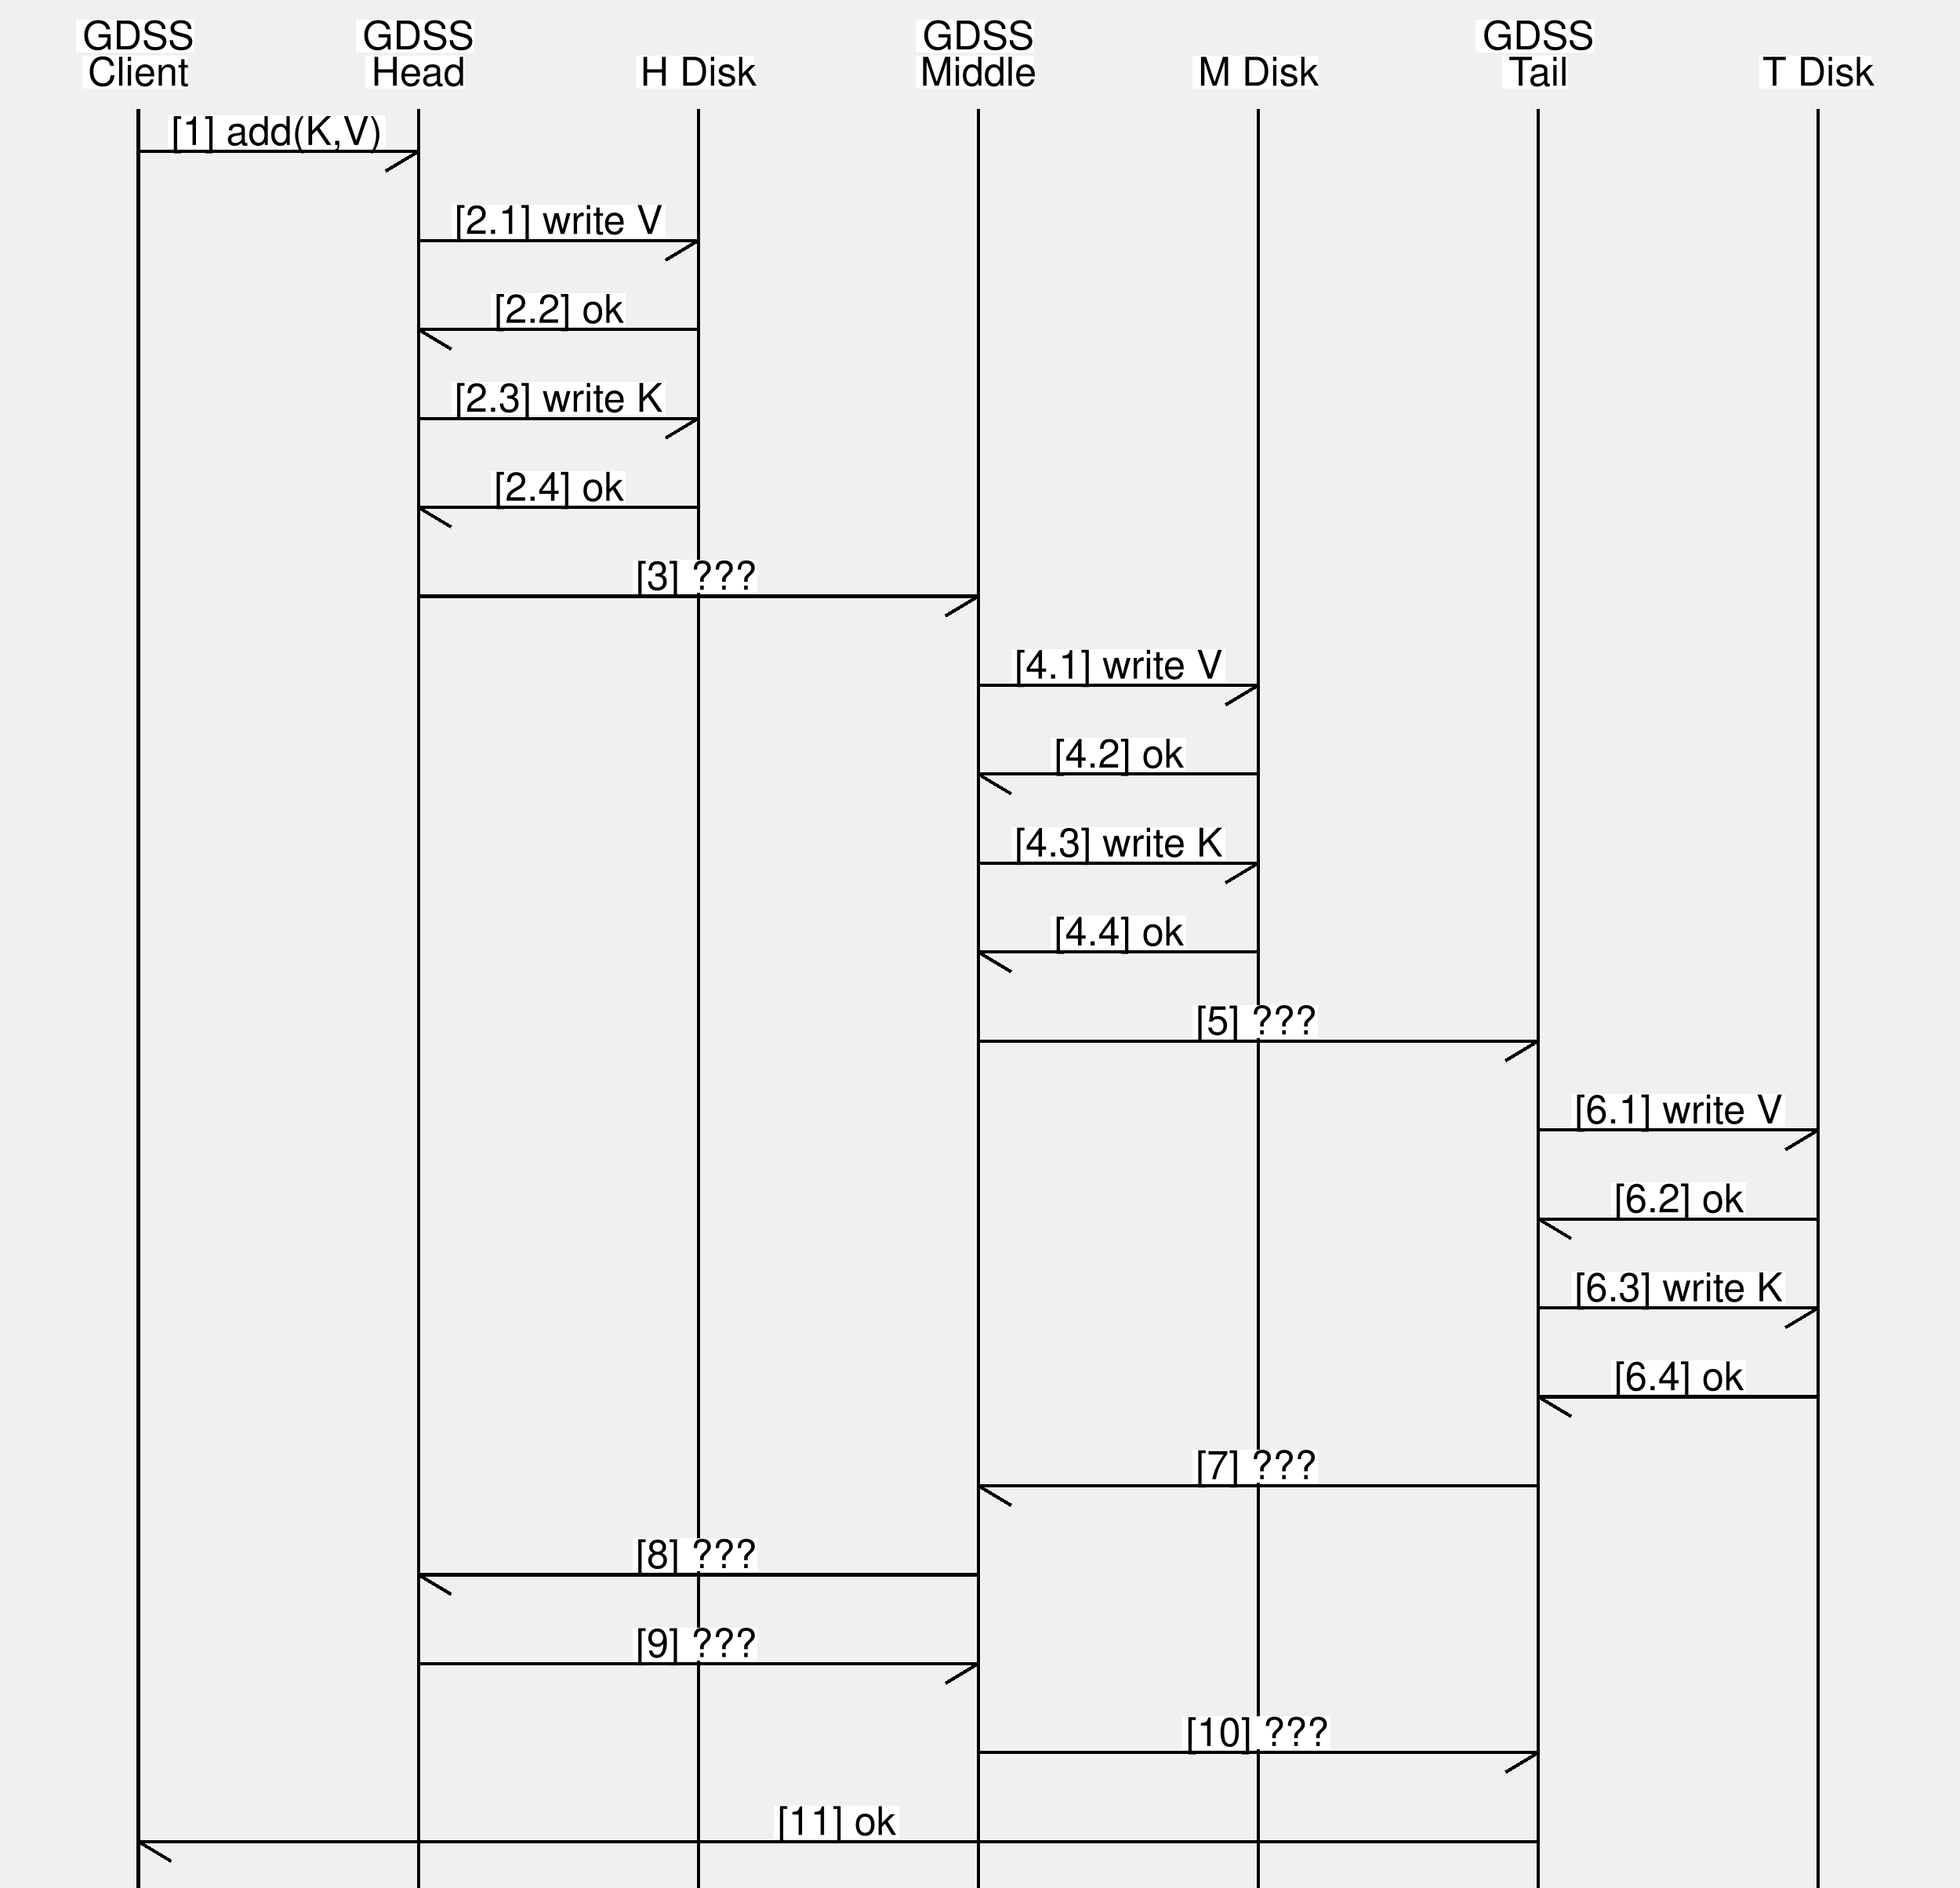
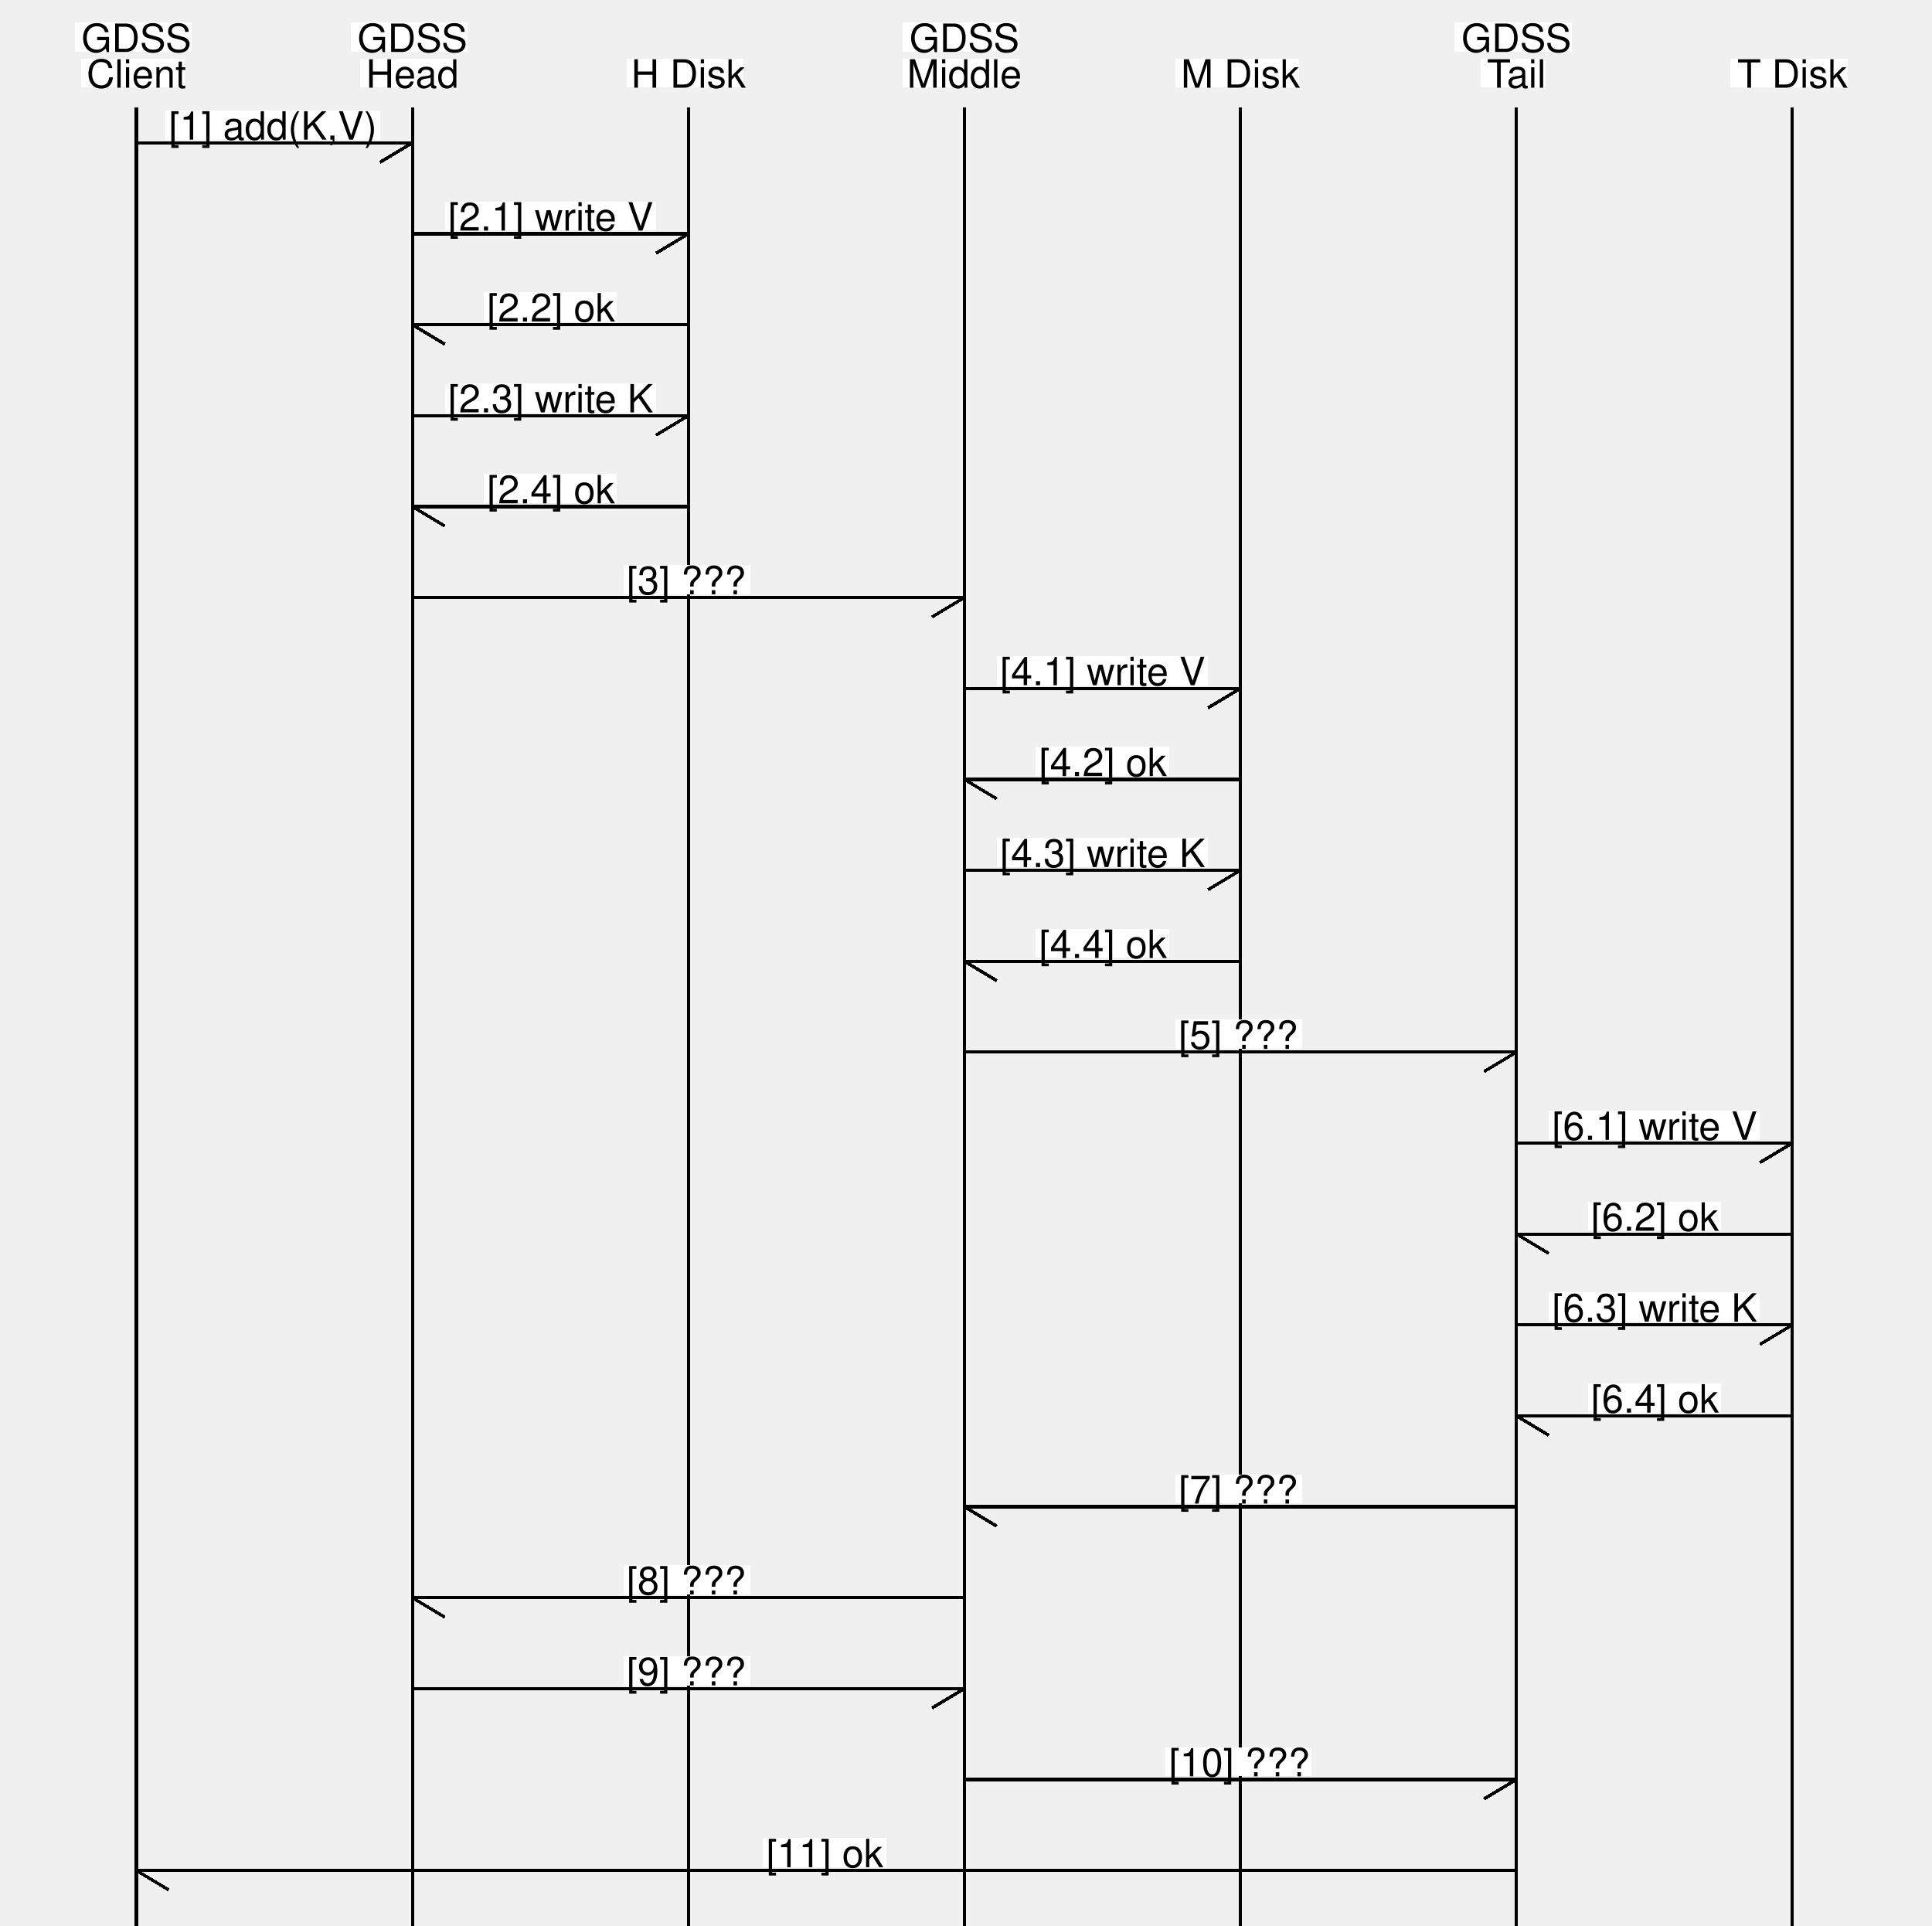
- <svg xmlns="http://www.w3.org/2000/svg" version="1.1" viewBox="0 0 595 573" shape-rendering="crispEdges" stroke-width="1" text-rendering="geometricPrecision">
-   <polygon fill="white" points="23,6 59,6 59,16 23,16" />
-   <text x="42" y="15" textLength="34" font-family="Helvetica" font-size="12" fill="black" text-anchor="middle">
+ <svg xmlns="http://www.w3.org/2000/svg" version="1.1" viewBox="0 0 595 593" shape-rendering="crispEdges" stroke-width="1" text-rendering="geometricPrecision">
+   <polygon fill="white" points="23,7 59,7 59,16 23,16" />
+   <text x="42" y="16" textLength="34" font-family="Helvetica" font-size="12" fill="black" text-anchor="middle">

GDSS
</text>
-   <polygon fill="white" points="25,17 57,17 57,27 25,27" />
-   <text x="42" y="26" textLength="30" font-family="Helvetica" font-size="12" fill="black" text-anchor="middle">
+   <polygon fill="white" points="25,18 57,18 57,27 25,27" />
+   <text x="42" y="27" textLength="31" font-family="Helvetica" font-size="12" fill="black" text-anchor="middle">

Client
</text>
-   <polygon fill="white" points="108,6 144,6 144,16 108,16" />
-   <text x="127" y="15" textLength="34" font-family="Helvetica" font-size="12" fill="black" text-anchor="middle">
+   <polygon fill="white" points="108,7 144,7 144,16 108,16" />
+   <text x="127" y="16" textLength="34" font-family="Helvetica" font-size="12" fill="black" text-anchor="middle">

GDSS
</text>
-   <polygon fill="white" points="111,17 141,17 141,27 111,27" />
-   <text x="127" y="26" textLength="28" font-family="Helvetica" font-size="12" fill="black" text-anchor="middle">
+   <polygon fill="white" points="111,18 141,18 141,27 111,27" />
+   <text x="127" y="27" textLength="29" font-family="Helvetica" font-size="12" fill="black" text-anchor="middle">

Head
</text>
-   <polygon fill="white" points="193,17 229,17 229,27 193,27" />
-   <text x="212" y="26" textLength="35" font-family="Helvetica" font-size="12" fill="black" text-anchor="middle">
+   <polygon fill="white" points="193,18 229,18 229,27 193,27" />
+   <text x="212" y="27" textLength="35" font-family="Helvetica" font-size="12" fill="black" text-anchor="middle">

H Disk
</text>
-   <polygon fill="white" points="278,6 314,6 314,16 278,16" />
-   <text x="297" y="15" textLength="34" font-family="Helvetica" font-size="12" fill="black" text-anchor="middle">
+   <polygon fill="white" points="278,7 314,7 314,16 278,16" />
+   <text x="297" y="16" textLength="34" font-family="Helvetica" font-size="12" fill="black" text-anchor="middle">

GDSS
</text>
-   <polygon fill="white" points="278,17 314,17 314,27 278,27" />
-   <text x="297" y="26" textLength="35" font-family="Helvetica" font-size="12" fill="black" text-anchor="middle">
+   <polygon fill="white" points="278,18 314,18 314,27 278,27" />
+   <text x="297" y="27" textLength="35" font-family="Helvetica" font-size="12" fill="black" text-anchor="middle">

Middle
</text>
-   <polygon fill="white" points="362,17 400,17 400,27 362,27" />
-   <text x="382" y="26" textLength="36" font-family="Helvetica" font-size="12" fill="black" text-anchor="middle">
+   <polygon fill="white" points="362,18 400,18 400,27 362,27" />
+   <text x="382" y="27" textLength="37" font-family="Helvetica" font-size="12" fill="black" text-anchor="middle">

M Disk
</text>
-   <polygon fill="white" points="448,6 484,6 484,16 448,16" />
-   <text x="467" y="15" textLength="34" font-family="Helvetica" font-size="12" fill="black" text-anchor="middle">
+   <polygon fill="white" points="448,7 484,7 484,16 448,16" />
+   <text x="467" y="16" textLength="34" font-family="Helvetica" font-size="12" fill="black" text-anchor="middle">

GDSS
</text>
-   <polygon fill="white" points="456,17 476,17 476,27 456,27" />
-   <text x="467" y="26" textLength="19" font-family="Helvetica" font-size="12" fill="black" text-anchor="middle">
+   <polygon fill="white" points="456,18 476,18 476,27 456,27" />
+   <text x="467" y="27" textLength="19" font-family="Helvetica" font-size="12" fill="black" text-anchor="middle">

Tail
</text>
-   <polygon fill="white" points="534,17 568,17 568,27 534,27" />
-   <text x="552" y="26" textLength="33" font-family="Helvetica" font-size="12" fill="black" text-anchor="middle">
+   <polygon fill="white" points="533,18 569,18 569,27 533,27" />
+   <text x="552" y="27" textLength="34" font-family="Helvetica" font-size="12" fill="black" text-anchor="middle">

T Disk
</text>
-   <line x1="42" y1="33" x2="42" y2="60" stroke="black" />
-   <line x1="127" y1="33" x2="127" y2="60" stroke="black" />
-   <line x1="212" y1="33" x2="212" y2="60" stroke="black" />
-   <line x1="297" y1="33" x2="297" y2="60" stroke="black" />
-   <line x1="382" y1="33" x2="382" y2="60" stroke="black" />
-   <line x1="467" y1="33" x2="467" y2="60" stroke="black" />
-   <line x1="552" y1="33" x2="552" y2="60" stroke="black" />
-   <line x1="42" y1="46" x2="127" y2="46" stroke="black" />
-   <line x1="127" y1="46" x2="117" y2="52" stroke="black" />
-   <polygon fill="white" points="51,35 117,35 117,45 51,45" />
-   <text x="52" y="44" textLength="64" font-family="Helvetica" font-size="12" fill="black">
+   <line x1="42" y1="33" x2="42" y2="61" stroke="black" />
+   <line x1="127" y1="33" x2="127" y2="61" stroke="black" />
+   <line x1="212" y1="33" x2="212" y2="61" stroke="black" />
+   <line x1="297" y1="33" x2="297" y2="61" stroke="black" />
+   <line x1="382" y1="33" x2="382" y2="61" stroke="black" />
+   <line x1="467" y1="33" x2="467" y2="61" stroke="black" />
+   <line x1="552" y1="33" x2="552" y2="61" stroke="black" />
+   <line x1="42" y1="44" x2="127" y2="44" stroke="black" />
+   <line x1="127" y1="44" x2="117" y2="50" stroke="black" />
+   <polygon fill="white" points="51,34 117,34 117,43 51,43" />
+   <text x="52" y="43" textLength="64" font-family="Helvetica" font-size="12" fill="black">
[1] add(K,V)
</text>
-   <line x1="42" y1="60" x2="42" y2="87" stroke="black" />
-   <line x1="127" y1="60" x2="127" y2="87" stroke="black" />
-   <line x1="212" y1="60" x2="212" y2="87" stroke="black" />
-   <line x1="297" y1="60" x2="297" y2="87" stroke="black" />
-   <line x1="382" y1="60" x2="382" y2="87" stroke="black" />
-   <line x1="467" y1="60" x2="467" y2="87" stroke="black" />
-   <line x1="552" y1="60" x2="552" y2="87" stroke="black" />
-   <line x1="127" y1="73" x2="212" y2="73" stroke="black" />
-   <line x1="212" y1="73" x2="202" y2="79" stroke="black" />
-   <polygon fill="white" points="137,62 202,62 202,72 137,72" />
+   <line x1="42" y1="61" x2="42" y2="89" stroke="black" />
+   <line x1="127" y1="61" x2="127" y2="89" stroke="black" />
+   <line x1="212" y1="61" x2="212" y2="89" stroke="black" />
+   <line x1="297" y1="61" x2="297" y2="89" stroke="black" />
+   <line x1="382" y1="61" x2="382" y2="89" stroke="black" />
+   <line x1="467" y1="61" x2="467" y2="89" stroke="black" />
+   <line x1="552" y1="61" x2="552" y2="89" stroke="black" />
+   <line x1="127" y1="72" x2="212" y2="72" stroke="black" />
+   <line x1="212" y1="72" x2="202" y2="78" stroke="black" />
+   <polygon fill="white" points="137,62 202,62 202,71 137,71" />
  <text x="138" y="71" textLength="63" font-family="Helvetica" font-size="12" fill="black">
[2.1] write V
</text>
-   <line x1="42" y1="87" x2="42" y2="114" stroke="black" />
-   <line x1="127" y1="87" x2="127" y2="114" stroke="black" />
-   <line x1="212" y1="87" x2="212" y2="114" stroke="black" />
-   <line x1="297" y1="87" x2="297" y2="114" stroke="black" />
-   <line x1="382" y1="87" x2="382" y2="114" stroke="black" />
-   <line x1="467" y1="87" x2="467" y2="114" stroke="black" />
-   <line x1="552" y1="87" x2="552" y2="114" stroke="black" />
+   <line x1="42" y1="89" x2="42" y2="117" stroke="black" />
+   <line x1="127" y1="89" x2="127" y2="117" stroke="black" />
+   <line x1="212" y1="89" x2="212" y2="117" stroke="black" />
+   <line x1="297" y1="89" x2="297" y2="117" stroke="black" />
+   <line x1="382" y1="89" x2="382" y2="117" stroke="black" />
+   <line x1="467" y1="89" x2="467" y2="117" stroke="black" />
+   <line x1="552" y1="89" x2="552" y2="117" stroke="black" />
  <line x1="212" y1="100" x2="127" y2="100" stroke="black" />
  <line x1="127" y1="100" x2="137" y2="106" stroke="black" />
-   <polygon fill="white" points="149,89 190,89 190,99 149,99" />
-   <text x="150" y="98" textLength="39" font-family="Helvetica" font-size="12" fill="black">
+   <polygon fill="white" points="149,90 190,90 190,99 149,99" />
+   <text x="150" y="99" textLength="39" font-family="Helvetica" font-size="12" fill="black">
[2.2] ok
</text>
-   <line x1="42" y1="114" x2="42" y2="141" stroke="black" />
-   <line x1="127" y1="114" x2="127" y2="141" stroke="black" />
-   <line x1="212" y1="114" x2="212" y2="141" stroke="black" />
-   <line x1="297" y1="114" x2="297" y2="141" stroke="black" />
-   <line x1="382" y1="114" x2="382" y2="141" stroke="black" />
-   <line x1="467" y1="114" x2="467" y2="141" stroke="black" />
-   <line x1="552" y1="114" x2="552" y2="141" stroke="black" />
-   <line x1="127" y1="127" x2="212" y2="127" stroke="black" />
-   <line x1="212" y1="127" x2="202" y2="133" stroke="black" />
-   <polygon fill="white" points="137,116 202,116 202,126 137,126" />
-   <text x="138" y="125" textLength="63" font-family="Helvetica" font-size="12" fill="black">
+   <line x1="42" y1="117" x2="42" y2="145" stroke="black" />
+   <line x1="127" y1="117" x2="127" y2="145" stroke="black" />
+   <line x1="212" y1="117" x2="212" y2="145" stroke="black" />
+   <line x1="297" y1="117" x2="297" y2="145" stroke="black" />
+   <line x1="382" y1="117" x2="382" y2="145" stroke="black" />
+   <line x1="467" y1="117" x2="467" y2="145" stroke="black" />
+   <line x1="552" y1="117" x2="552" y2="145" stroke="black" />
+   <line x1="127" y1="128" x2="212" y2="128" stroke="black" />
+   <line x1="212" y1="128" x2="202" y2="134" stroke="black" />
+   <polygon fill="white" points="137,118 202,118 202,127 137,127" />
+   <text x="138" y="127" textLength="63" font-family="Helvetica" font-size="12" fill="black">
[2.3] write K
</text>
-   <line x1="42" y1="141" x2="42" y2="168" stroke="black" />
-   <line x1="127" y1="141" x2="127" y2="168" stroke="black" />
-   <line x1="212" y1="141" x2="212" y2="168" stroke="black" />
-   <line x1="297" y1="141" x2="297" y2="168" stroke="black" />
-   <line x1="382" y1="141" x2="382" y2="168" stroke="black" />
-   <line x1="467" y1="141" x2="467" y2="168" stroke="black" />
-   <line x1="552" y1="141" x2="552" y2="168" stroke="black" />
-   <line x1="212" y1="154" x2="127" y2="154" stroke="black" />
-   <line x1="127" y1="154" x2="137" y2="160" stroke="black" />
-   <polygon fill="white" points="149,143 190,143 190,153 149,153" />
-   <text x="150" y="152" textLength="39" font-family="Helvetica" font-size="12" fill="black">
+   <line x1="42" y1="145" x2="42" y2="173" stroke="black" />
+   <line x1="127" y1="145" x2="127" y2="173" stroke="black" />
+   <line x1="212" y1="145" x2="212" y2="173" stroke="black" />
+   <line x1="297" y1="145" x2="297" y2="173" stroke="black" />
+   <line x1="382" y1="145" x2="382" y2="173" stroke="black" />
+   <line x1="467" y1="145" x2="467" y2="173" stroke="black" />
+   <line x1="552" y1="145" x2="552" y2="173" stroke="black" />
+   <line x1="212" y1="156" x2="127" y2="156" stroke="black" />
+   <line x1="127" y1="156" x2="137" y2="162" stroke="black" />
+   <polygon fill="white" points="149,146 190,146 190,155 149,155" />
+   <text x="150" y="155" textLength="39" font-family="Helvetica" font-size="12" fill="black">
[2.4] ok
</text>
-   <line x1="42" y1="168" x2="42" y2="195" stroke="black" />
-   <line x1="127" y1="168" x2="127" y2="195" stroke="black" />
-   <line x1="212" y1="168" x2="212" y2="195" stroke="black" />
-   <line x1="297" y1="168" x2="297" y2="195" stroke="black" />
-   <line x1="382" y1="168" x2="382" y2="195" stroke="black" />
-   <line x1="467" y1="168" x2="467" y2="195" stroke="black" />
-   <line x1="552" y1="168" x2="552" y2="195" stroke="black" />
-   <line x1="127" y1="181" x2="297" y2="181" stroke="black" />
-   <line x1="297" y1="181" x2="287" y2="187" stroke="black" />
-   <polygon fill="white" points="192,170 230,170 230,180 192,180" />
-   <text x="193" y="179" textLength="36" font-family="Helvetica" font-size="12" fill="black">
+   <line x1="42" y1="173" x2="42" y2="201" stroke="black" />
+   <line x1="127" y1="173" x2="127" y2="201" stroke="black" />
+   <line x1="212" y1="173" x2="212" y2="201" stroke="black" />
+   <line x1="297" y1="173" x2="297" y2="201" stroke="black" />
+   <line x1="382" y1="173" x2="382" y2="201" stroke="black" />
+   <line x1="467" y1="173" x2="467" y2="201" stroke="black" />
+   <line x1="552" y1="173" x2="552" y2="201" stroke="black" />
+   <line x1="127" y1="184" x2="297" y2="184" stroke="black" />
+   <line x1="297" y1="184" x2="287" y2="190" stroke="black" />
+   <polygon fill="white" points="192,174 231,174 231,183 192,183" />
+   <text x="193" y="183" textLength="37" font-family="Helvetica" font-size="12" fill="black">
[3] ???
</text>
-   <line x1="42" y1="195" x2="42" y2="222" stroke="black" />
-   <line x1="127" y1="195" x2="127" y2="222" stroke="black" />
-   <line x1="212" y1="195" x2="212" y2="222" stroke="black" />
-   <line x1="297" y1="195" x2="297" y2="222" stroke="black" />
-   <line x1="382" y1="195" x2="382" y2="222" stroke="black" />
-   <line x1="467" y1="195" x2="467" y2="222" stroke="black" />
-   <line x1="552" y1="195" x2="552" y2="222" stroke="black" />
-   <line x1="297" y1="208" x2="382" y2="208" stroke="black" />
-   <line x1="382" y1="208" x2="372" y2="214" stroke="black" />
-   <polygon fill="white" points="307,197 372,197 372,207 307,207" />
-   <text x="308" y="206" textLength="63" font-family="Helvetica" font-size="12" fill="black">
+   <line x1="42" y1="201" x2="42" y2="229" stroke="black" />
+   <line x1="127" y1="201" x2="127" y2="229" stroke="black" />
+   <line x1="212" y1="201" x2="212" y2="229" stroke="black" />
+   <line x1="297" y1="201" x2="297" y2="229" stroke="black" />
+   <line x1="382" y1="201" x2="382" y2="229" stroke="black" />
+   <line x1="467" y1="201" x2="467" y2="229" stroke="black" />
+   <line x1="552" y1="201" x2="552" y2="229" stroke="black" />
+   <line x1="297" y1="212" x2="382" y2="212" stroke="black" />
+   <line x1="382" y1="212" x2="372" y2="218" stroke="black" />
+   <polygon fill="white" points="307,202 372,202 372,211 307,211" />
+   <text x="308" y="211" textLength="63" font-family="Helvetica" font-size="12" fill="black">
[4.1] write V
</text>
-   <line x1="42" y1="222" x2="42" y2="249" stroke="black" />
-   <line x1="127" y1="222" x2="127" y2="249" stroke="black" />
-   <line x1="212" y1="222" x2="212" y2="249" stroke="black" />
-   <line x1="297" y1="222" x2="297" y2="249" stroke="black" />
-   <line x1="382" y1="222" x2="382" y2="249" stroke="black" />
-   <line x1="467" y1="222" x2="467" y2="249" stroke="black" />
-   <line x1="552" y1="222" x2="552" y2="249" stroke="black" />
-   <line x1="382" y1="235" x2="297" y2="235" stroke="black" />
-   <line x1="297" y1="235" x2="307" y2="241" stroke="black" />
-   <polygon fill="white" points="319,224 360,224 360,234 319,234" />
-   <text x="320" y="233" textLength="39" font-family="Helvetica" font-size="12" fill="black">
+   <line x1="42" y1="229" x2="42" y2="257" stroke="black" />
+   <line x1="127" y1="229" x2="127" y2="257" stroke="black" />
+   <line x1="212" y1="229" x2="212" y2="257" stroke="black" />
+   <line x1="297" y1="229" x2="297" y2="257" stroke="black" />
+   <line x1="382" y1="229" x2="382" y2="257" stroke="black" />
+   <line x1="467" y1="229" x2="467" y2="257" stroke="black" />
+   <line x1="552" y1="229" x2="552" y2="257" stroke="black" />
+   <line x1="382" y1="240" x2="297" y2="240" stroke="black" />
+   <line x1="297" y1="240" x2="307" y2="246" stroke="black" />
+   <polygon fill="white" points="319,230 360,230 360,239 319,239" />
+   <text x="320" y="239" textLength="39" font-family="Helvetica" font-size="12" fill="black">
[4.2] ok
</text>
-   <line x1="42" y1="249" x2="42" y2="276" stroke="black" />
-   <line x1="127" y1="249" x2="127" y2="276" stroke="black" />
-   <line x1="212" y1="249" x2="212" y2="276" stroke="black" />
-   <line x1="297" y1="249" x2="297" y2="276" stroke="black" />
-   <line x1="382" y1="249" x2="382" y2="276" stroke="black" />
-   <line x1="467" y1="249" x2="467" y2="276" stroke="black" />
-   <line x1="552" y1="249" x2="552" y2="276" stroke="black" />
-   <line x1="297" y1="262" x2="382" y2="262" stroke="black" />
-   <line x1="382" y1="262" x2="372" y2="268" stroke="black" />
-   <polygon fill="white" points="307,251 372,251 372,261 307,261" />
-   <text x="308" y="260" textLength="63" font-family="Helvetica" font-size="12" fill="black">
+   <line x1="42" y1="257" x2="42" y2="285" stroke="black" />
+   <line x1="127" y1="257" x2="127" y2="285" stroke="black" />
+   <line x1="212" y1="257" x2="212" y2="285" stroke="black" />
+   <line x1="297" y1="257" x2="297" y2="285" stroke="black" />
+   <line x1="382" y1="257" x2="382" y2="285" stroke="black" />
+   <line x1="467" y1="257" x2="467" y2="285" stroke="black" />
+   <line x1="552" y1="257" x2="552" y2="285" stroke="black" />
+   <line x1="297" y1="268" x2="382" y2="268" stroke="black" />
+   <line x1="382" y1="268" x2="372" y2="274" stroke="black" />
+   <polygon fill="white" points="307,258 372,258 372,267 307,267" />
+   <text x="308" y="267" textLength="63" font-family="Helvetica" font-size="12" fill="black">
[4.3] write K
</text>
-   <line x1="42" y1="276" x2="42" y2="303" stroke="black" />
-   <line x1="127" y1="276" x2="127" y2="303" stroke="black" />
-   <line x1="212" y1="276" x2="212" y2="303" stroke="black" />
-   <line x1="297" y1="276" x2="297" y2="303" stroke="black" />
-   <line x1="382" y1="276" x2="382" y2="303" stroke="black" />
-   <line x1="467" y1="276" x2="467" y2="303" stroke="black" />
-   <line x1="552" y1="276" x2="552" y2="303" stroke="black" />
-   <line x1="382" y1="289" x2="297" y2="289" stroke="black" />
-   <line x1="297" y1="289" x2="307" y2="295" stroke="black" />
-   <polygon fill="white" points="319,278 360,278 360,288 319,288" />
-   <text x="320" y="287" textLength="39" font-family="Helvetica" font-size="12" fill="black">
+   <line x1="42" y1="285" x2="42" y2="313" stroke="black" />
+   <line x1="127" y1="285" x2="127" y2="313" stroke="black" />
+   <line x1="212" y1="285" x2="212" y2="313" stroke="black" />
+   <line x1="297" y1="285" x2="297" y2="313" stroke="black" />
+   <line x1="382" y1="285" x2="382" y2="313" stroke="black" />
+   <line x1="467" y1="285" x2="467" y2="313" stroke="black" />
+   <line x1="552" y1="285" x2="552" y2="313" stroke="black" />
+   <line x1="382" y1="296" x2="297" y2="296" stroke="black" />
+   <line x1="297" y1="296" x2="307" y2="302" stroke="black" />
+   <polygon fill="white" points="319,286 360,286 360,295 319,295" />
+   <text x="320" y="295" textLength="39" font-family="Helvetica" font-size="12" fill="black">
[4.4] ok
</text>
-   <line x1="42" y1="303" x2="42" y2="330" stroke="black" />
-   <line x1="127" y1="303" x2="127" y2="330" stroke="black" />
-   <line x1="212" y1="303" x2="212" y2="330" stroke="black" />
-   <line x1="297" y1="303" x2="297" y2="330" stroke="black" />
-   <line x1="382" y1="303" x2="382" y2="330" stroke="black" />
-   <line x1="467" y1="303" x2="467" y2="330" stroke="black" />
-   <line x1="552" y1="303" x2="552" y2="330" stroke="black" />
-   <line x1="297" y1="316" x2="467" y2="316" stroke="black" />
-   <line x1="467" y1="316" x2="457" y2="322" stroke="black" />
-   <polygon fill="white" points="362,305 400,305 400,315 362,315" />
-   <text x="363" y="314" textLength="36" font-family="Helvetica" font-size="12" fill="black">
+   <line x1="42" y1="313" x2="42" y2="341" stroke="black" />
+   <line x1="127" y1="313" x2="127" y2="341" stroke="black" />
+   <line x1="212" y1="313" x2="212" y2="341" stroke="black" />
+   <line x1="297" y1="313" x2="297" y2="341" stroke="black" />
+   <line x1="382" y1="313" x2="382" y2="341" stroke="black" />
+   <line x1="467" y1="313" x2="467" y2="341" stroke="black" />
+   <line x1="552" y1="313" x2="552" y2="341" stroke="black" />
+   <line x1="297" y1="324" x2="467" y2="324" stroke="black" />
+   <line x1="467" y1="324" x2="457" y2="330" stroke="black" />
+   <polygon fill="white" points="362,314 401,314 401,323 362,323" />
+   <text x="363" y="323" textLength="37" font-family="Helvetica" font-size="12" fill="black">
[5] ???
</text>
-   <line x1="42" y1="330" x2="42" y2="357" stroke="black" />
-   <line x1="127" y1="330" x2="127" y2="357" stroke="black" />
-   <line x1="212" y1="330" x2="212" y2="357" stroke="black" />
-   <line x1="297" y1="330" x2="297" y2="357" stroke="black" />
-   <line x1="382" y1="330" x2="382" y2="357" stroke="black" />
-   <line x1="467" y1="330" x2="467" y2="357" stroke="black" />
-   <line x1="552" y1="330" x2="552" y2="357" stroke="black" />
-   <line x1="467" y1="343" x2="552" y2="343" stroke="black" />
-   <line x1="552" y1="343" x2="542" y2="349" stroke="black" />
-   <polygon fill="white" points="477,332 542,332 542,342 477,342" />
-   <text x="478" y="341" textLength="63" font-family="Helvetica" font-size="12" fill="black">
+   <line x1="42" y1="341" x2="42" y2="369" stroke="black" />
+   <line x1="127" y1="341" x2="127" y2="369" stroke="black" />
+   <line x1="212" y1="341" x2="212" y2="369" stroke="black" />
+   <line x1="297" y1="341" x2="297" y2="369" stroke="black" />
+   <line x1="382" y1="341" x2="382" y2="369" stroke="black" />
+   <line x1="467" y1="341" x2="467" y2="369" stroke="black" />
+   <line x1="552" y1="341" x2="552" y2="369" stroke="black" />
+   <line x1="467" y1="352" x2="552" y2="352" stroke="black" />
+   <line x1="552" y1="352" x2="542" y2="358" stroke="black" />
+   <polygon fill="white" points="477,342 542,342 542,351 477,351" />
+   <text x="478" y="351" textLength="63" font-family="Helvetica" font-size="12" fill="black">
[6.1] write V
</text>
-   <line x1="42" y1="357" x2="42" y2="384" stroke="black" />
-   <line x1="127" y1="357" x2="127" y2="384" stroke="black" />
-   <line x1="212" y1="357" x2="212" y2="384" stroke="black" />
-   <line x1="297" y1="357" x2="297" y2="384" stroke="black" />
-   <line x1="382" y1="357" x2="382" y2="384" stroke="black" />
-   <line x1="467" y1="357" x2="467" y2="384" stroke="black" />
-   <line x1="552" y1="357" x2="552" y2="384" stroke="black" />
-   <line x1="552" y1="370" x2="467" y2="370" stroke="black" />
-   <line x1="467" y1="370" x2="477" y2="376" stroke="black" />
-   <polygon fill="white" points="489,359 530,359 530,369 489,369" />
-   <text x="490" y="368" textLength="39" font-family="Helvetica" font-size="12" fill="black">
+   <line x1="42" y1="369" x2="42" y2="397" stroke="black" />
+   <line x1="127" y1="369" x2="127" y2="397" stroke="black" />
+   <line x1="212" y1="369" x2="212" y2="397" stroke="black" />
+   <line x1="297" y1="369" x2="297" y2="397" stroke="black" />
+   <line x1="382" y1="369" x2="382" y2="397" stroke="black" />
+   <line x1="467" y1="369" x2="467" y2="397" stroke="black" />
+   <line x1="552" y1="369" x2="552" y2="397" stroke="black" />
+   <line x1="552" y1="380" x2="467" y2="380" stroke="black" />
+   <line x1="467" y1="380" x2="477" y2="386" stroke="black" />
+   <polygon fill="white" points="489,370 530,370 530,379 489,379" />
+   <text x="490" y="379" textLength="39" font-family="Helvetica" font-size="12" fill="black">
[6.2] ok
</text>
-   <line x1="42" y1="384" x2="42" y2="411" stroke="black" />
-   <line x1="127" y1="384" x2="127" y2="411" stroke="black" />
-   <line x1="212" y1="384" x2="212" y2="411" stroke="black" />
-   <line x1="297" y1="384" x2="297" y2="411" stroke="black" />
-   <line x1="382" y1="384" x2="382" y2="411" stroke="black" />
-   <line x1="467" y1="384" x2="467" y2="411" stroke="black" />
-   <line x1="552" y1="384" x2="552" y2="411" stroke="black" />
-   <line x1="467" y1="397" x2="552" y2="397" stroke="black" />
-   <line x1="552" y1="397" x2="542" y2="403" stroke="black" />
-   <polygon fill="white" points="477,386 542,386 542,396 477,396" />
-   <text x="478" y="395" textLength="63" font-family="Helvetica" font-size="12" fill="black">
+   <line x1="42" y1="397" x2="42" y2="425" stroke="black" />
+   <line x1="127" y1="397" x2="127" y2="425" stroke="black" />
+   <line x1="212" y1="397" x2="212" y2="425" stroke="black" />
+   <line x1="297" y1="397" x2="297" y2="425" stroke="black" />
+   <line x1="382" y1="397" x2="382" y2="425" stroke="black" />
+   <line x1="467" y1="397" x2="467" y2="425" stroke="black" />
+   <line x1="552" y1="397" x2="552" y2="425" stroke="black" />
+   <line x1="467" y1="408" x2="552" y2="408" stroke="black" />
+   <line x1="552" y1="408" x2="542" y2="414" stroke="black" />
+   <polygon fill="white" points="477,398 542,398 542,407 477,407" />
+   <text x="478" y="407" textLength="63" font-family="Helvetica" font-size="12" fill="black">
[6.3] write K
</text>
-   <line x1="42" y1="411" x2="42" y2="438" stroke="black" />
-   <line x1="127" y1="411" x2="127" y2="438" stroke="black" />
-   <line x1="212" y1="411" x2="212" y2="438" stroke="black" />
-   <line x1="297" y1="411" x2="297" y2="438" stroke="black" />
-   <line x1="382" y1="411" x2="382" y2="438" stroke="black" />
-   <line x1="467" y1="411" x2="467" y2="438" stroke="black" />
-   <line x1="552" y1="411" x2="552" y2="438" stroke="black" />
-   <line x1="552" y1="424" x2="467" y2="424" stroke="black" />
-   <line x1="467" y1="424" x2="477" y2="430" stroke="black" />
-   <polygon fill="white" points="489,413 530,413 530,423 489,423" />
-   <text x="490" y="422" textLength="39" font-family="Helvetica" font-size="12" fill="black">
+   <line x1="42" y1="425" x2="42" y2="453" stroke="black" />
+   <line x1="127" y1="425" x2="127" y2="453" stroke="black" />
+   <line x1="212" y1="425" x2="212" y2="453" stroke="black" />
+   <line x1="297" y1="425" x2="297" y2="453" stroke="black" />
+   <line x1="382" y1="425" x2="382" y2="453" stroke="black" />
+   <line x1="467" y1="425" x2="467" y2="453" stroke="black" />
+   <line x1="552" y1="425" x2="552" y2="453" stroke="black" />
+   <line x1="552" y1="436" x2="467" y2="436" stroke="black" />
+   <line x1="467" y1="436" x2="477" y2="442" stroke="black" />
+   <polygon fill="white" points="489,426 530,426 530,435 489,435" />
+   <text x="490" y="435" textLength="39" font-family="Helvetica" font-size="12" fill="black">
[6.4] ok
</text>
-   <line x1="42" y1="438" x2="42" y2="465" stroke="black" />
-   <line x1="127" y1="438" x2="127" y2="465" stroke="black" />
-   <line x1="212" y1="438" x2="212" y2="465" stroke="black" />
-   <line x1="297" y1="438" x2="297" y2="465" stroke="black" />
-   <line x1="382" y1="438" x2="382" y2="465" stroke="black" />
-   <line x1="467" y1="438" x2="467" y2="465" stroke="black" />
-   <line x1="552" y1="438" x2="552" y2="465" stroke="black" />
-   <line x1="467" y1="451" x2="297" y2="451" stroke="black" />
-   <line x1="297" y1="451" x2="307" y2="457" stroke="black" />
-   <polygon fill="white" points="362,440 400,440 400,450 362,450" />
-   <text x="363" y="449" textLength="36" font-family="Helvetica" font-size="12" fill="black">
+   <line x1="42" y1="453" x2="42" y2="481" stroke="black" />
+   <line x1="127" y1="453" x2="127" y2="481" stroke="black" />
+   <line x1="212" y1="453" x2="212" y2="481" stroke="black" />
+   <line x1="297" y1="453" x2="297" y2="481" stroke="black" />
+   <line x1="382" y1="453" x2="382" y2="481" stroke="black" />
+   <line x1="467" y1="453" x2="467" y2="481" stroke="black" />
+   <line x1="552" y1="453" x2="552" y2="481" stroke="black" />
+   <line x1="467" y1="464" x2="297" y2="464" stroke="black" />
+   <line x1="297" y1="464" x2="307" y2="470" stroke="black" />
+   <polygon fill="white" points="362,454 401,454 401,463 362,463" />
+   <text x="363" y="463" textLength="37" font-family="Helvetica" font-size="12" fill="black">
[7] ???
</text>
-   <line x1="42" y1="465" x2="42" y2="492" stroke="black" />
-   <line x1="127" y1="465" x2="127" y2="492" stroke="black" />
-   <line x1="212" y1="465" x2="212" y2="492" stroke="black" />
-   <line x1="297" y1="465" x2="297" y2="492" stroke="black" />
-   <line x1="382" y1="465" x2="382" y2="492" stroke="black" />
-   <line x1="467" y1="465" x2="467" y2="492" stroke="black" />
-   <line x1="552" y1="465" x2="552" y2="492" stroke="black" />
-   <line x1="297" y1="478" x2="127" y2="478" stroke="black" />
-   <line x1="127" y1="478" x2="137" y2="484" stroke="black" />
-   <polygon fill="white" points="192,467 230,467 230,477 192,477" />
-   <text x="193" y="476" textLength="36" font-family="Helvetica" font-size="12" fill="black">
+   <line x1="42" y1="481" x2="42" y2="509" stroke="black" />
+   <line x1="127" y1="481" x2="127" y2="509" stroke="black" />
+   <line x1="212" y1="481" x2="212" y2="509" stroke="black" />
+   <line x1="297" y1="481" x2="297" y2="509" stroke="black" />
+   <line x1="382" y1="481" x2="382" y2="509" stroke="black" />
+   <line x1="467" y1="481" x2="467" y2="509" stroke="black" />
+   <line x1="552" y1="481" x2="552" y2="509" stroke="black" />
+   <line x1="297" y1="492" x2="127" y2="492" stroke="black" />
+   <line x1="127" y1="492" x2="137" y2="498" stroke="black" />
+   <polygon fill="white" points="192,482 231,482 231,491 192,491" />
+   <text x="193" y="491" textLength="37" font-family="Helvetica" font-size="12" fill="black">
[8] ???
</text>
-   <line x1="42" y1="492" x2="42" y2="519" stroke="black" />
-   <line x1="127" y1="492" x2="127" y2="519" stroke="black" />
-   <line x1="212" y1="492" x2="212" y2="519" stroke="black" />
-   <line x1="297" y1="492" x2="297" y2="519" stroke="black" />
-   <line x1="382" y1="492" x2="382" y2="519" stroke="black" />
-   <line x1="467" y1="492" x2="467" y2="519" stroke="black" />
-   <line x1="552" y1="492" x2="552" y2="519" stroke="black" />
-   <line x1="127" y1="505" x2="297" y2="505" stroke="black" />
-   <line x1="297" y1="505" x2="287" y2="511" stroke="black" />
-   <polygon fill="white" points="192,494 230,494 230,504 192,504" />
-   <text x="193" y="503" textLength="36" font-family="Helvetica" font-size="12" fill="black">
+   <line x1="42" y1="509" x2="42" y2="537" stroke="black" />
+   <line x1="127" y1="509" x2="127" y2="537" stroke="black" />
+   <line x1="212" y1="509" x2="212" y2="537" stroke="black" />
+   <line x1="297" y1="509" x2="297" y2="537" stroke="black" />
+   <line x1="382" y1="509" x2="382" y2="537" stroke="black" />
+   <line x1="467" y1="509" x2="467" y2="537" stroke="black" />
+   <line x1="552" y1="509" x2="552" y2="537" stroke="black" />
+   <line x1="127" y1="520" x2="297" y2="520" stroke="black" />
+   <line x1="297" y1="520" x2="287" y2="526" stroke="black" />
+   <polygon fill="white" points="192,510 231,510 231,519 192,519" />
+   <text x="193" y="519" textLength="37" font-family="Helvetica" font-size="12" fill="black">
[9] ???
</text>
-   <line x1="42" y1="519" x2="42" y2="546" stroke="black" />
-   <line x1="127" y1="519" x2="127" y2="546" stroke="black" />
-   <line x1="212" y1="519" x2="212" y2="546" stroke="black" />
-   <line x1="297" y1="519" x2="297" y2="546" stroke="black" />
-   <line x1="382" y1="519" x2="382" y2="546" stroke="black" />
-   <line x1="467" y1="519" x2="467" y2="546" stroke="black" />
-   <line x1="552" y1="519" x2="552" y2="546" stroke="black" />
-   <line x1="297" y1="532" x2="467" y2="532" stroke="black" />
-   <line x1="467" y1="532" x2="457" y2="538" stroke="black" />
-   <polygon fill="white" points="359,521 404,521 404,531 359,531" />
-   <text x="360" y="530" textLength="43" font-family="Helvetica" font-size="12" fill="black">
+   <line x1="42" y1="537" x2="42" y2="565" stroke="black" />
+   <line x1="127" y1="537" x2="127" y2="565" stroke="black" />
+   <line x1="212" y1="537" x2="212" y2="565" stroke="black" />
+   <line x1="297" y1="537" x2="297" y2="565" stroke="black" />
+   <line x1="382" y1="537" x2="382" y2="565" stroke="black" />
+   <line x1="467" y1="537" x2="467" y2="565" stroke="black" />
+   <line x1="552" y1="537" x2="552" y2="565" stroke="black" />
+   <line x1="297" y1="548" x2="467" y2="548" stroke="black" />
+   <line x1="467" y1="548" x2="457" y2="554" stroke="black" />
+   <polygon fill="white" points="359,538 404,538 404,547 359,547" />
+   <text x="360" y="547" textLength="43" font-family="Helvetica" font-size="12" fill="black">
[10] ???
</text>
-   <line x1="42" y1="546" x2="42" y2="573" stroke="black" />
-   <line x1="127" y1="546" x2="127" y2="573" stroke="black" />
-   <line x1="212" y1="546" x2="212" y2="573" stroke="black" />
-   <line x1="297" y1="546" x2="297" y2="573" stroke="black" />
-   <line x1="382" y1="546" x2="382" y2="573" stroke="black" />
-   <line x1="467" y1="546" x2="467" y2="573" stroke="black" />
-   <line x1="552" y1="546" x2="552" y2="573" stroke="black" />
-   <line x1="467" y1="559" x2="42" y2="559" stroke="black" />
-   <line x1="42" y1="559" x2="52" y2="565" stroke="black" />
-   <polygon fill="white" points="235,548 273,548 273,558 235,558" />
-   <text x="236" y="557" textLength="36" font-family="Helvetica" font-size="12" fill="black">
+   <line x1="42" y1="565" x2="42" y2="593" stroke="black" />
+   <line x1="127" y1="565" x2="127" y2="593" stroke="black" />
+   <line x1="212" y1="565" x2="212" y2="593" stroke="black" />
+   <line x1="297" y1="565" x2="297" y2="593" stroke="black" />
+   <line x1="382" y1="565" x2="382" y2="593" stroke="black" />
+   <line x1="467" y1="565" x2="467" y2="593" stroke="black" />
+   <line x1="552" y1="565" x2="552" y2="593" stroke="black" />
+   <line x1="467" y1="576" x2="42" y2="576" stroke="black" />
+   <line x1="42" y1="576" x2="52" y2="582" stroke="black" />
+   <polygon fill="white" points="235,566 273,566 273,575 235,575" />
+   <text x="236" y="575" textLength="36" font-family="Helvetica" font-size="12" fill="black">
[11] ok
</text>
+   <line x1="42" y1="587" x2="42" y2="593" stroke="black" />
+   <line x1="127" y1="587" x2="127" y2="593" stroke="black" />
+   <line x1="212" y1="587" x2="212" y2="593" stroke="black" />
+   <line x1="297" y1="587" x2="297" y2="593" stroke="black" />
+   <line x1="382" y1="587" x2="382" y2="593" stroke="black" />
+   <line x1="467" y1="587" x2="467" y2="593" stroke="black" />
+   <line x1="552" y1="587" x2="552" y2="593" stroke="black" />
</svg>
